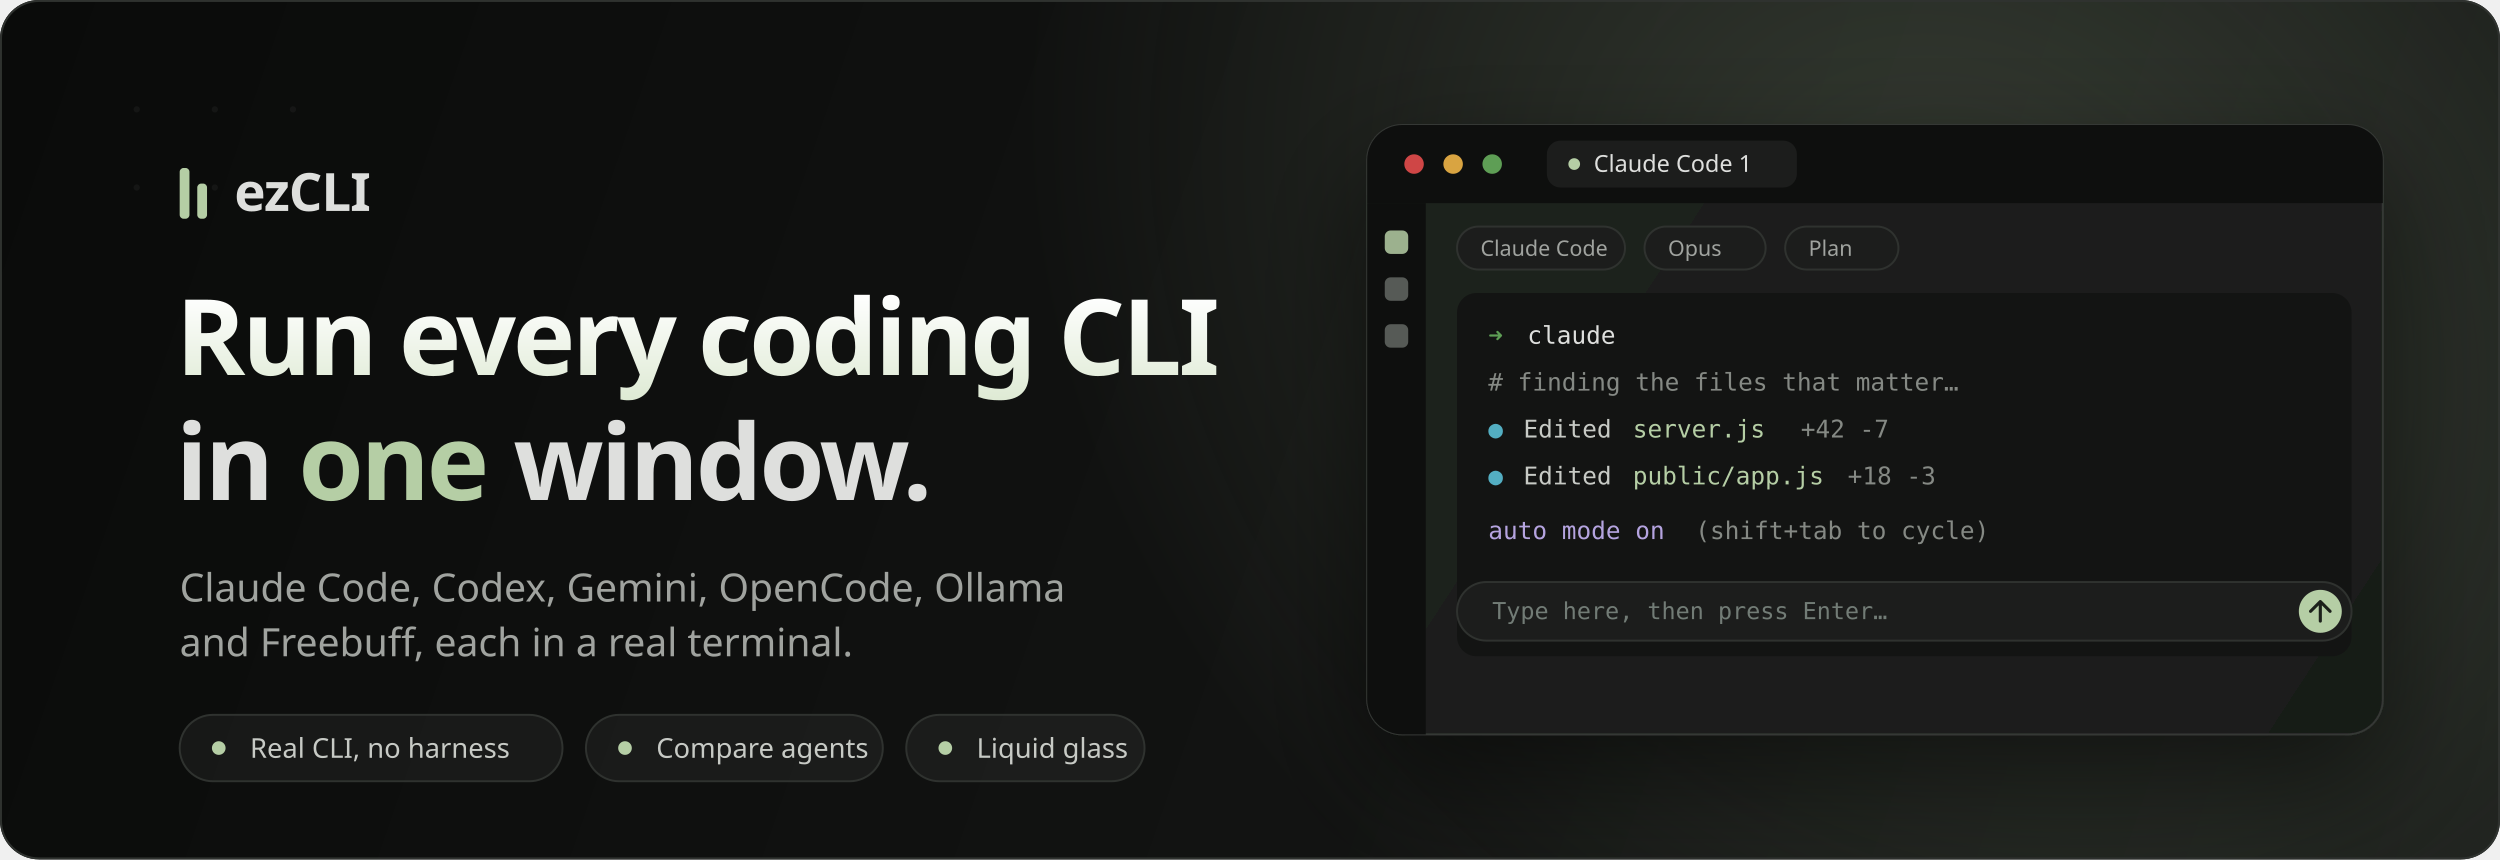
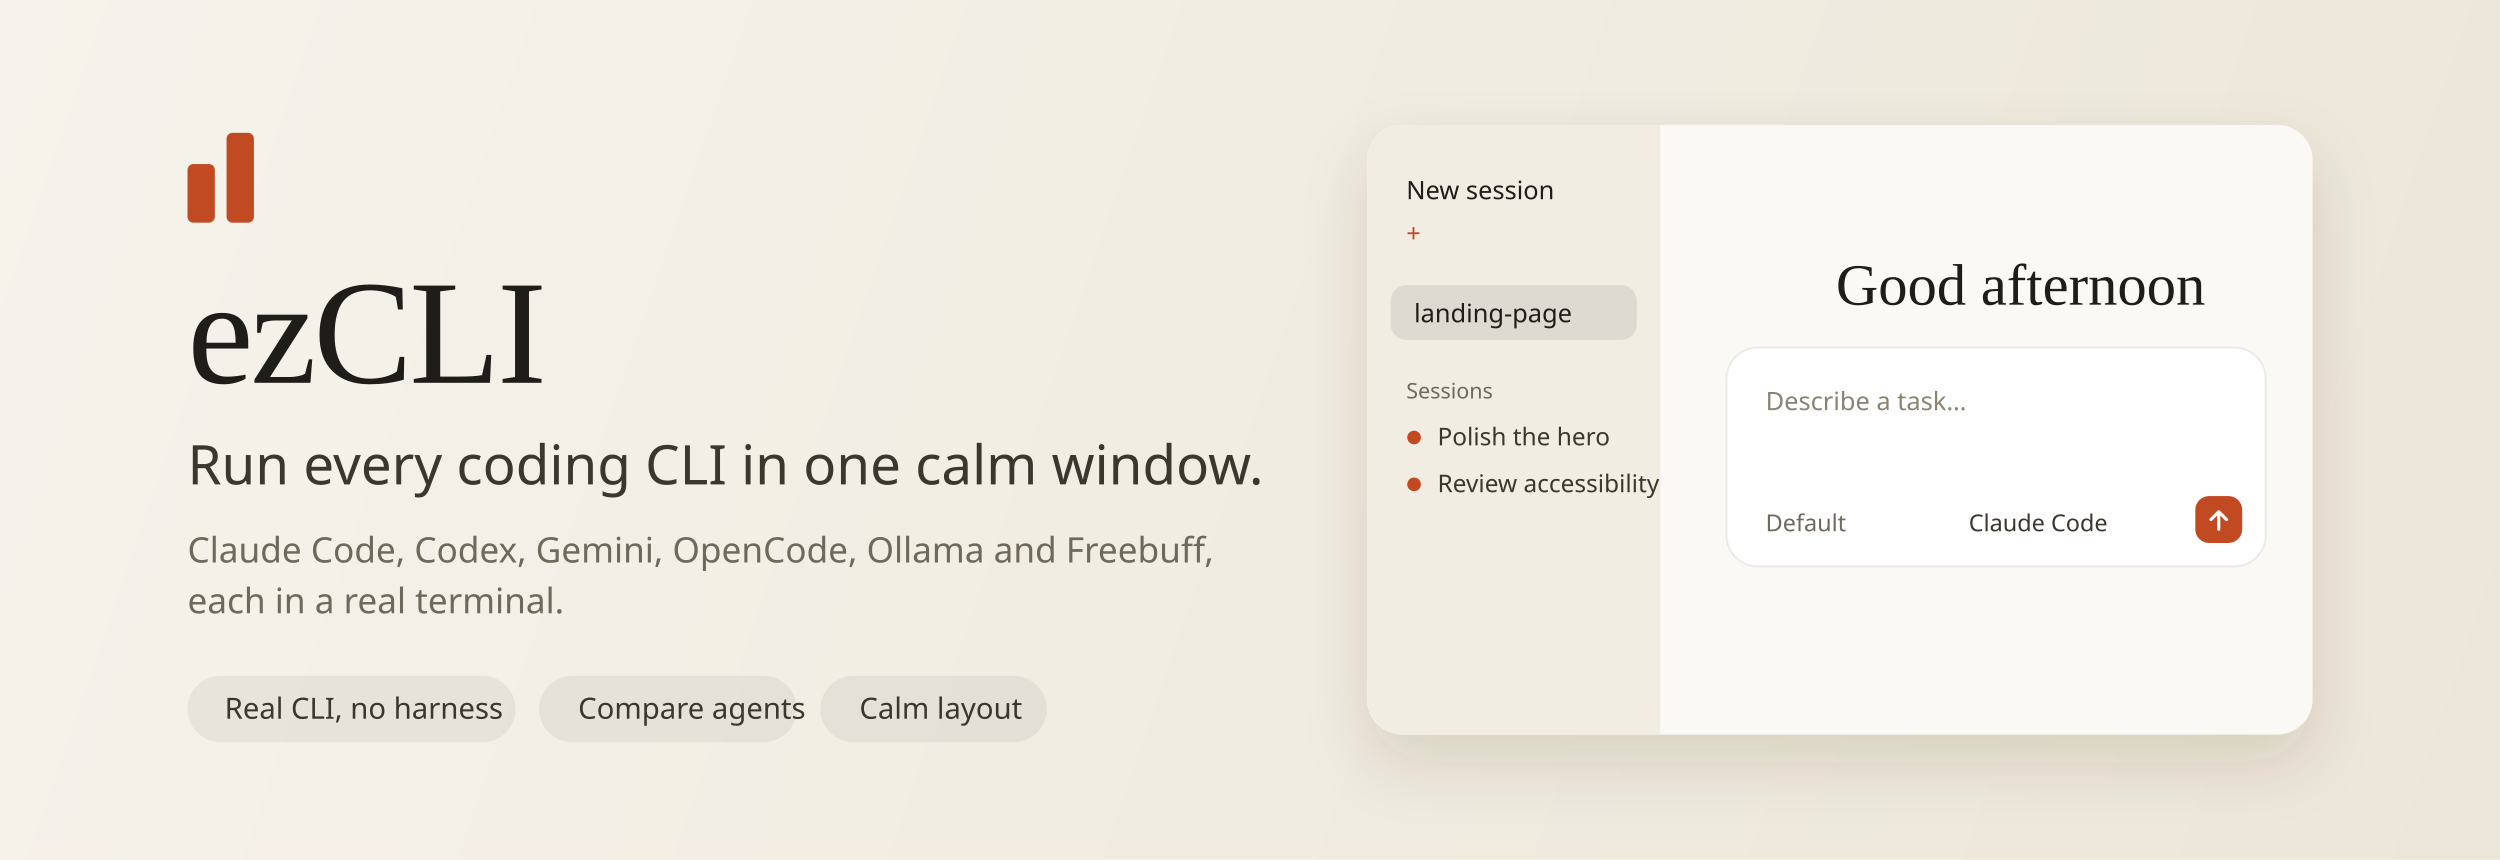
<svg xmlns="http://www.w3.org/2000/svg" width="1280" height="440" viewBox="0 0 1280 440" fill="none" font-family="'Segoe UI', system-ui, -apple-system, sans-serif">
  <defs>
    <linearGradient id="bg" x1="0" y1="0" x2="1280" y2="440" gradientUnits="userSpaceOnUse">
-       <stop stop-color="#0a0b0a" />
-       <stop offset="0.55" stop-color="#121312" />
-       <stop offset="1" stop-color="#171917" />
+       <stop stop-color="#f6f3ec" />
+       <stop offset="1" stop-color="#ece6d8" />
    </linearGradient>
-     <radialGradient id="glow" cx="0" cy="0" r="1" gradientTransform="translate(1010 150) rotate(130) scale(430 520)" gradientUnits="userSpaceOnUse">
-       <stop stop-color="#b5cea5" stop-opacity="0.22" />
-       <stop offset="1" stop-color="#b5cea5" stop-opacity="0" />
-     </radialGradient>
-     <linearGradient id="win" x1="720" y1="70" x2="1210" y2="390" gradientUnits="userSpaceOnUse">
-       <stop stop-color="#1f211f" />
-       <stop offset="1" stop-color="#191b19" />
-     </linearGradient>
-     <linearGradient id="brandText" x1="92" y1="150" x2="92" y2="215" gradientUnits="userSpaceOnUse">
-       <stop stop-color="#ffffff" />
-       <stop offset="1" stop-color="#d8e6cc" />
-     </linearGradient>
-     <filter id="soft" x="-20%" y="-20%" width="140%" height="160%">
-       <feDropShadow dx="0" dy="24" stdDeviation="30" flood-color="#000000" flood-opacity="0.55" />
+     <filter id="sh" x="-10%" y="-10%" width="120%" height="140%">
+       <feDropShadow dx="0" dy="14" stdDeviation="16" flood-color="#3c320f" flood-opacity="0.14" />
    </filter>
-     <clipPath id="winclip">
-       <rect x="700" y="64" width="520" height="312" rx="18" />
-     </clipPath>
  </defs>
-   <rect width="1280" height="440" rx="20" fill="url(#bg)" />
-   <rect width="1280" height="440" rx="20" fill="url(#glow)" />
-   <rect x="0.5" y="0.5" width="1279" height="439" rx="19.5" stroke="#2f322f" />
-   <g fill="#ffffff" opacity="0.04">
-     <circle cx="70" cy="56" r="1.6" />
-     <circle cx="110" cy="56" r="1.6" />
-     <circle cx="150" cy="56" r="1.6" />
-     <circle cx="70" cy="96" r="1.6" />
-     <circle cx="110" cy="96" r="1.6" />
-     <circle cx="150" cy="96" r="1.6" />
+   <rect width="1280" height="440" fill="url(#bg)" />
+   <rect x="96" y="84" width="14" height="30" rx="3" fill="#c24a22" />
+   <rect x="116" y="68" width="14" height="46" rx="3" fill="#c24a22" />
+   <text x="96" y="196" font-family="Georgia, 'Times New Roman', serif" font-size="76" fill="#1f1d19" letter-spacing="-1.5">ezCLI</text>
+   <text x="96" y="248" font-size="28" fill="#3b372f">Run every coding CLI in one calm window.</text>
+   <text x="96" y="288" font-size="18" fill="#6f695c">Claude Code, Codex, Gemini, OpenCode, Ollama and Freebuff,</text>
+   <text x="96" y="314" font-size="18" fill="#6f695c">each in a real terminal.</text>
+   <g font-size="15" fill="#3b372f">
+     <rect x="96" y="346" width="168" height="34" rx="17" fill="#1f1d19" fill-opacity="0.06" />
+     <text x="115" y="368">Real CLI, no harness</text>
+     <rect x="276" y="346" width="132" height="34" rx="17" fill="#1f1d19" fill-opacity="0.06" />
+     <text x="296" y="368">Compare agents</text>
+     <rect x="420" y="346" width="116" height="34" rx="17" fill="#1f1d19" fill-opacity="0.06" />
+     <text x="440" y="368">Calm layout</text>
  </g>
-   <g transform="translate(92 86)">
-     <rect x="0" y="0" width="5" height="26" rx="2" fill="#b5cea5" />
-     <rect x="9" y="8" width="5" height="18" rx="2" fill="#b5cea5" />
-     <text x="28" y="22" font-size="27" font-weight="700" fill="#dedfdd" letter-spacing="-0.5">ezCLI</text>
+   <g filter="url(#sh)">
+     <rect x="700" y="64" width="484" height="312" rx="18" fill="#faf9f5" />
  </g>
-   <text x="90" y="192" font-size="54" font-weight="600" letter-spacing="-1.6" fill="url(#brandText)">Run every coding CLI</text>
-   <text x="90" y="256" font-size="54" font-weight="600" letter-spacing="-1.6" fill="#dedfdd">in <tspan fill="#b5cea5">one</tspan> window.</text>
-   <text x="92" y="308" font-size="20" fill="#a0a39f">Claude Code, Codex, Gemini, OpenCode, Ollama</text>
-   <text x="92" y="336" font-size="20" fill="#a0a39f">and Freebuff, each in a real terminal.</text>
-   <g font-size="14" fill="#c7cac5">
-     <g transform="translate(92 366)">
-       <rect width="196" height="34" rx="17" fill="#ffffff" fill-opacity="0.05" stroke="#2f322f" />
-       <circle cx="20" cy="17" r="3.5" fill="#b5cea5" />
-       <text x="36" y="22">Real CLI, no harness</text>
-     </g>
-     <g transform="translate(300 366)">
-       <rect width="152" height="34" rx="17" fill="#ffffff" fill-opacity="0.05" stroke="#2f322f" />
-       <circle cx="20" cy="17" r="3.5" fill="#b5cea5" />
-       <text x="36" y="22">Compare agents</text>
-     </g>
-     <g transform="translate(464 366)">
-       <rect width="122" height="34" rx="17" fill="#ffffff" fill-opacity="0.05" stroke="#2f322f" />
-       <circle cx="20" cy="17" r="3.5" fill="#b5cea5" />
-       <text x="36" y="22">Liquid glass</text>
-     </g>
-   </g>
-   <g filter="url(#soft)">
-     <rect x="700" y="64" width="520" height="312" rx="18" fill="url(#win)" stroke="#343734" />
-   </g>
-   <g clip-path="url(#winclip)">
-     <rect x="700" y="64" width="520" height="40" fill="#0e0f0e" />
-     <circle cx="724" cy="84" r="5" fill="#cf4646" />
-     <circle cx="744" cy="84" r="5" fill="#d9a441" />
-     <circle cx="764" cy="84" r="5" fill="#5e9e55" />
-     <rect x="792" y="72" width="128" height="24" rx="7" fill="#1c1d1c" />
-     <circle cx="806" cy="84" r="3" fill="#b5cea5" />
-     <text x="816" y="88" font-size="12" fill="#dedfdd">Claude Code 1</text>
-     <rect x="700" y="104" width="30" height="272" fill="#0e0f0e" />
-     <rect x="709" y="118" width="12" height="12" rx="3" fill="#b5cea5" opacity="0.85" />
-     <rect x="709" y="142" width="12" height="12" rx="3" fill="#565a56" />
-     <rect x="709" y="166" width="12" height="12" rx="3" fill="#565a56" />
-     <g transform="translate(746 116)" font-size="11" fill="#a0a39f">
-       <rect width="86" height="22" rx="11" fill="#1c1d1c" stroke="#2f322f" />
-       <text x="12" y="15">Claude Code</text>
-       <rect x="96" width="62" height="22" rx="11" fill="#1c1d1c" stroke="#2f322f" />
-       <text x="108" y="15">Opus</text>
-       <rect x="168" width="58" height="22" rx="11" fill="#1c1d1c" stroke="#2f322f" />
-       <text x="180" y="15">Plan</text>
-     </g>
-     <rect x="746" y="150" width="458" height="186" rx="10" fill="#131413" />
-     <g font-family="'JetBrains Mono', ui-monospace, Consolas, monospace" font-size="12.5">
-       <text x="762" y="176" fill="#5e9e55">➜</text>
-       <text x="782" y="176" fill="#dedfdd">claude</text>
-       <text x="762" y="200" fill="#858984"># finding the files that matter…</text>
-       <text x="762" y="224" fill="#53aec2">●</text>
-       <text x="780" y="224" fill="#c7cac5">Edited</text>
-       <text x="836" y="224" fill="#b5cea5">server.js</text>
-       <text x="922" y="224" fill="#858984">+42 -7</text>
-       <text x="762" y="248" fill="#53aec2">●</text>
-       <text x="780" y="248" fill="#c7cac5">Edited</text>
-       <text x="836" y="248" fill="#b5cea5">public/app.js</text>
-       <text x="946" y="248" fill="#858984">+18 -3</text>
-       <text x="762" y="276" fill="#b5a4e0">auto mode on</text>
-       <text x="868" y="276" fill="#858984">(shift+tab to cycle)</text>
-     </g>
-     <rect x="746" y="298" width="458" height="30" rx="15" fill="#1c1d1c" stroke="#2f322f" />
-     <text x="764" y="317" font-size="12" fill="#727c76" font-family="'JetBrains Mono', monospace">Type here, then press Enter…</text>
-     <circle cx="1188" cy="313" r="11" fill="#b5cea5" />
-     <path d="M1188 318 v-10 M1183 313 l5 -5 l5 5" stroke="#1c211b" stroke-width="1.6" fill="none" stroke-linecap="round" stroke-linejoin="round" />
-   </g>
+   <rect x="700" y="64" width="150" height="312" rx="18" fill="#f1ede3" />
+   <rect x="832" y="64" width="18" height="312" fill="#f1ede3" />
+   <text x="720" y="102" font-size="13" fill="#1f1d19">New session</text>
+   <text x="720" y="124" font-size="13" fill="#c24a22">+</text>
+   <rect x="712" y="146" width="126" height="28" rx="8" fill="#1f1d19" fill-opacity="0.09" />
+   <text x="724" y="165" font-size="13" fill="#1f1d19">landing-page</text>
+   <text x="720" y="204" font-size="11" fill="#6f695c">Sessions</text>
+   <circle cx="724" cy="224" r="3.5" fill="#c24a22" />
+   <text x="736" y="228" font-size="12.5" fill="#3b372f">Polish the hero</text>
+   <circle cx="724" cy="248" r="3.5" fill="#c24a22" />
+   <text x="736" y="252" font-size="12.5" fill="#3b372f">Review accessibility</text>
+   <text x="940" y="156" font-family="Georgia, 'Times New Roman', serif" font-size="30" fill="#1f1d19">Good afternoon</text>
+   <rect x="884" y="178" width="276" height="112" rx="16" fill="#ffffff" stroke="#1f1d19" stroke-opacity="0.08" />
+   <text x="904" y="210" font-size="13" fill="#8a8374">Describe a task…</text>
+   <text x="904" y="272" font-size="12" fill="#6f695c">Default</text>
+   <text x="1008" y="272" font-size="12" fill="#3b372f">Claude Code</text>
+   <rect x="1124" y="254" width="24" height="24" rx="7" fill="#c24a22" />
+   <path d="M1136 271V262M1132 266l4-4 4 4" stroke="#fff" stroke-width="1.6" stroke-linecap="round" stroke-linejoin="round" />
</svg>
